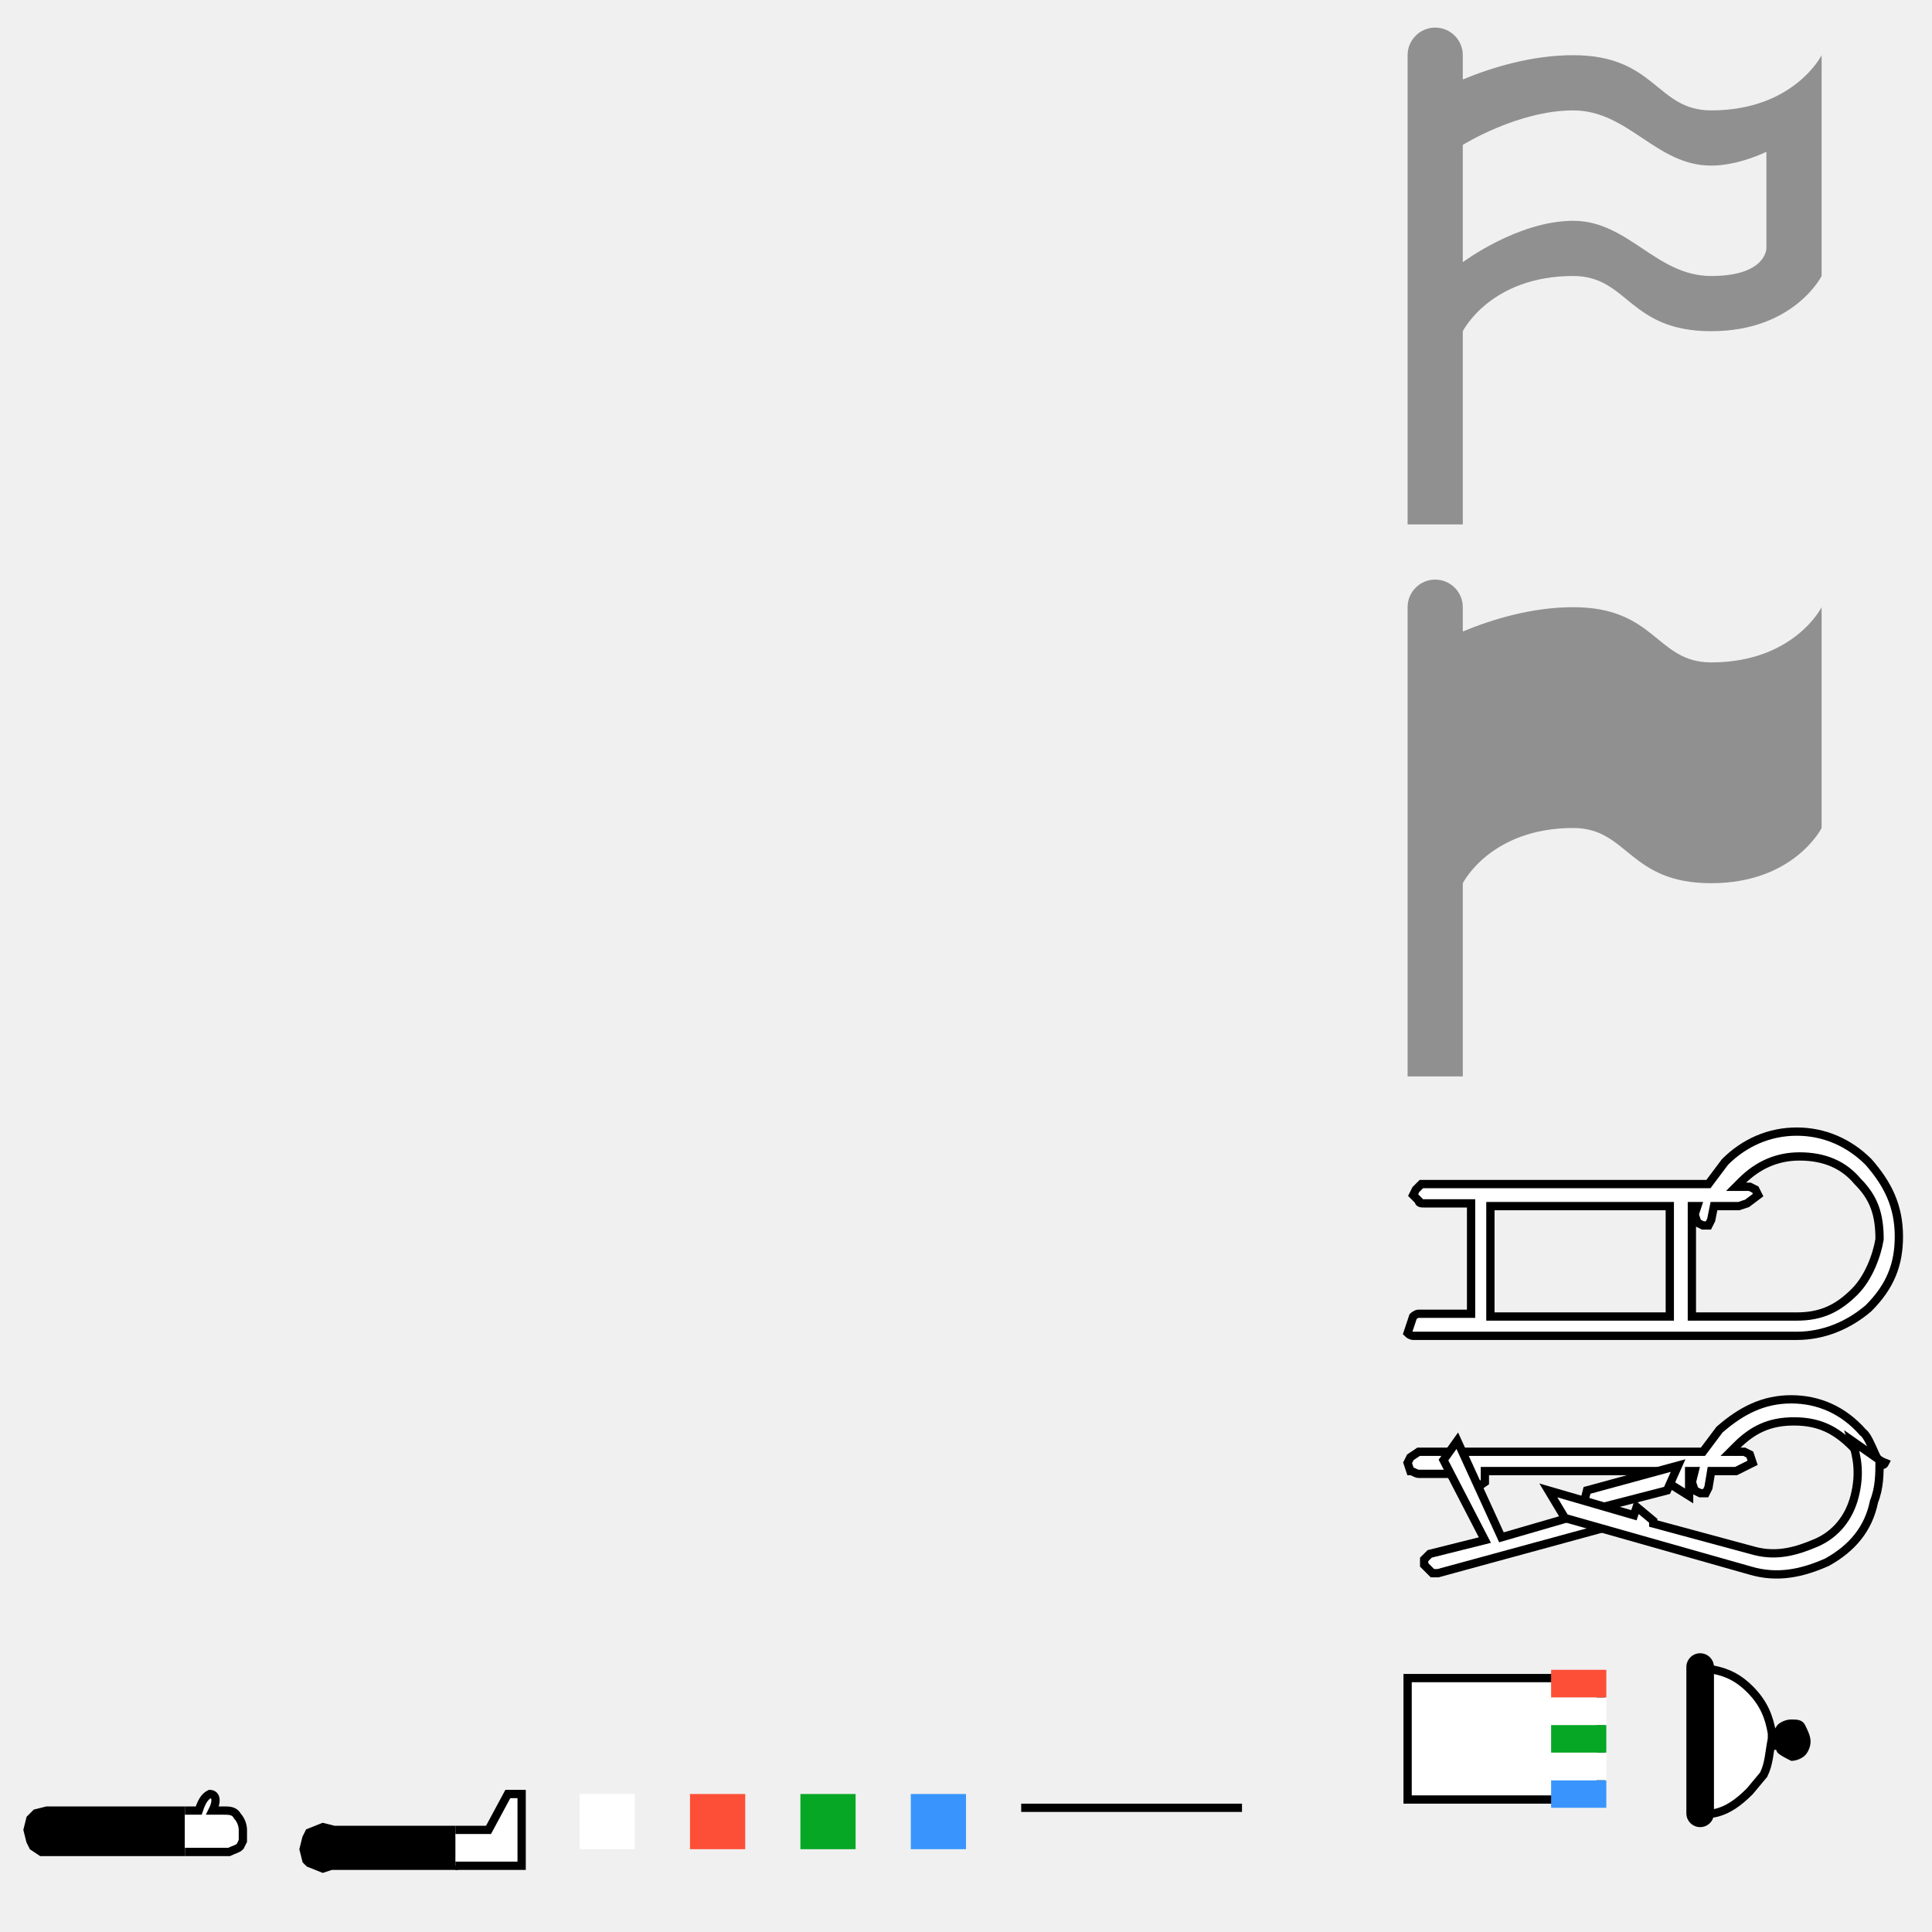
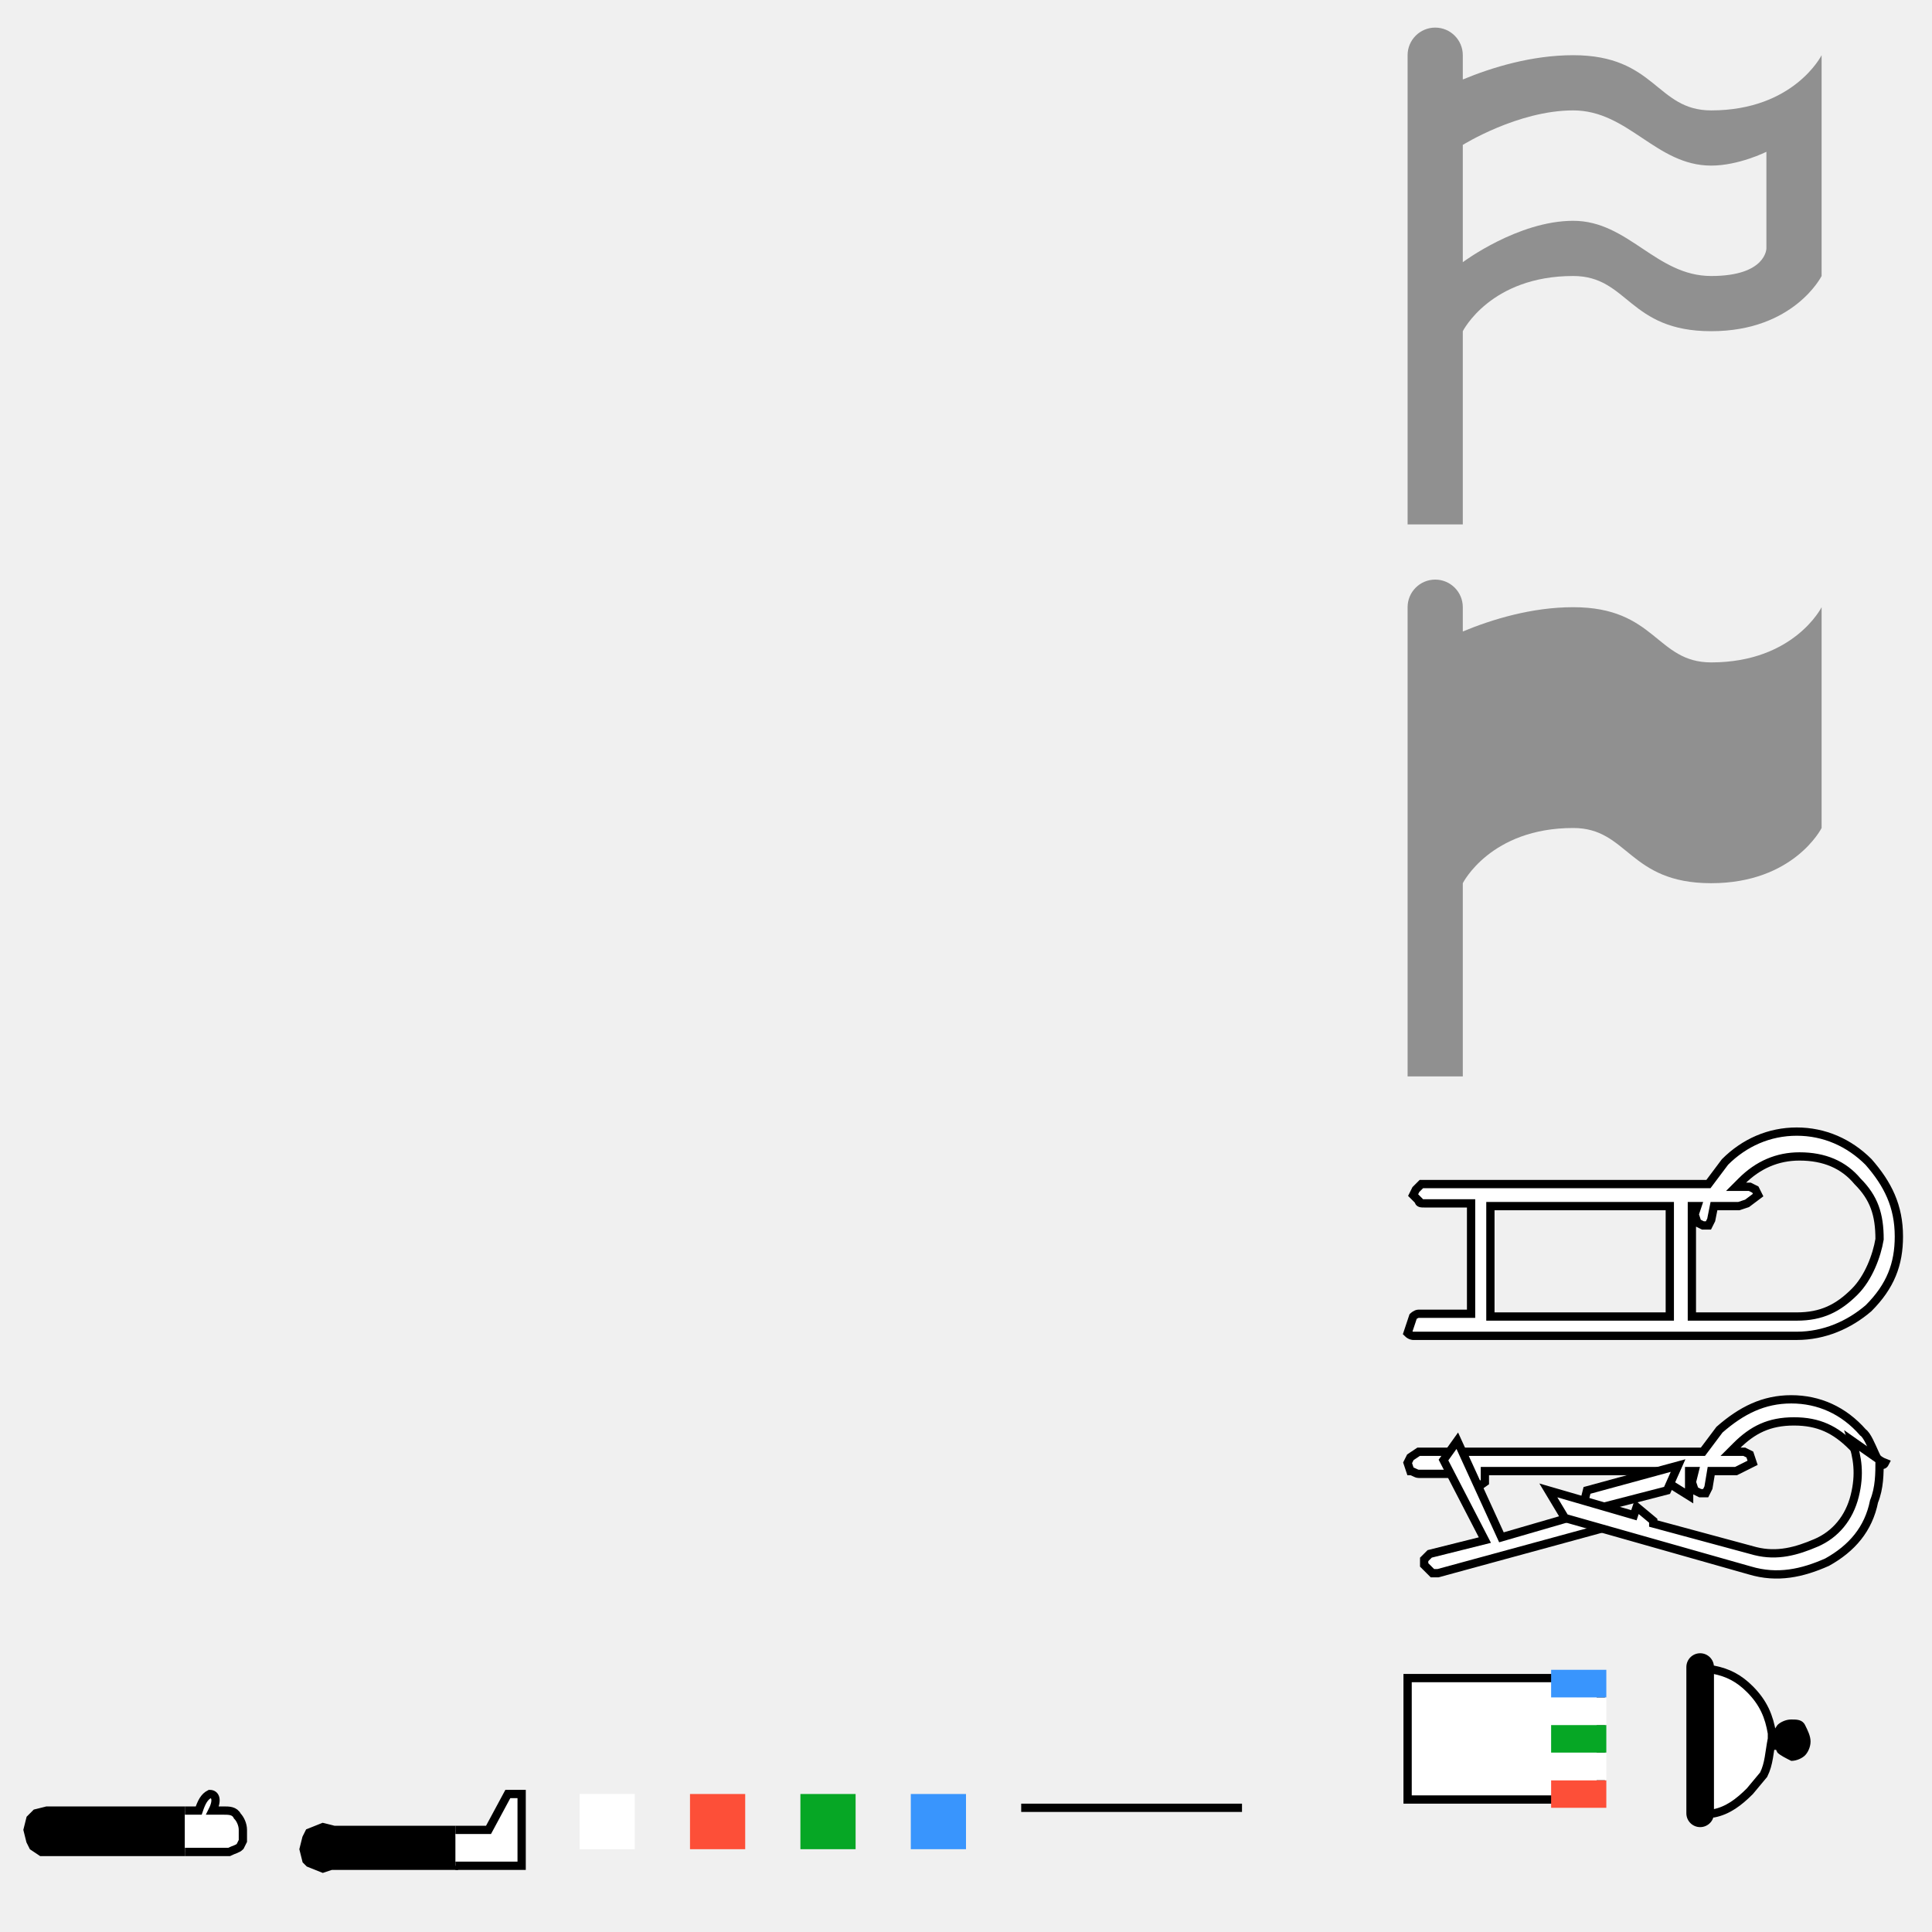
<svg xmlns="http://www.w3.org/2000/svg" xmlns:ns2="https://www.linerider.com" xmlns:xlink="http://www.w3.org/1999/xlink" viewBox="0 0 70 70" width="70" height="70" version="1.1">
  <style type="text/css">
    .lr-anchor {
      display: none;
      stroke-width: 0.2px;
      stroke: red;
      fill: cyan;
    }
    .lr-bbox {
      display: none;
      stroke-width: 0.2px;
      stroke: blue;
      fill: none;
    }
    .no-fill {
      fill: none;
    }
    .flag {
      fill: rgba(0,0,0,0.4);
    }
    .outline {
      stroke: black;
      stroke-width: 0.3;
    }
    .face .skin {
      fill: white;
    }
    .face .hair {
      fill: black;
    }
    .eye {
      fill: black;
    }
    .torso {
      fill: white;
    }
    .neck .odd {
      fill: white;
    }
    .scarf0 {
      fill: white;
    }
    .scarf1 {
-       fill: #3995FD;
+       fill: #FD4F38;
    }
    .scarf3 {
      fill: #06A725;
    }
    .scarf5 {
-       fill: #FD4F38;
+       fill: #3995FD;
    }
    .hat .ball {
      fill: black;
    }
    .hat .top {
      fill: white;
    }
    .hat .bottom {
      stroke: black;
      stroke-width: 1;
      stroke-linecap: round;
    }
    .sled {
      fill: white;
    }
    .arm .sleeve {
      fill: black;
    }
    .arm .hand {
      fill: white;
    }
    .leg .pants {
      fill: black;
    }
    .leg .foot {
      fill: white;
    }
  </style>
  <defs>
    <path id="eye" class="eye" d="M8.9,1.1L8.5,1L8.1,1.1L8,1.5l0.1,0.4C8.3,2,8.3,2,8.5,2s0.2,0,0.4-0.1L9,1.5L8.9,1.1z" />
    <rect id="closed-eye" class="eye" x="8.2" y="0.9" width="0.4" height="1.2" />
    <g id="face-sides" class="face">
      <rect class="skin" x="7" y="-0.3" width="3.1" height="9.9" />
      <rect id="hair" class="hair" x="7" y="-5.1" width="3.1" height="4.9" />
      <use class="hair" xlink:href="#hair" x="0" y="10.8" />
    </g>
    <g id="face" class="face">
      <use xlink:href="#face-sides" />
      <use class="right" xlink:href="#eye" />
      <use class="left" xlink:href="#eye" x="0" y="2.4" />
    </g>
    <g id="face-blinking" class="face">
      <use xlink:href="#face-sides" />
      <use class="right" xlink:href="#closed-eye" />
      <use class="left" xlink:href="#closed-eye" x="0" y="2.4" />
    </g>
    <g id="sled" class="sled outline">
      <path class="whole" d="M16.2-1.2c-0.7-0.7-1.6-1.1-2.6-1.1c-1,0-1.9,0.4-2.6,1.1l-0.6,0.8H0l-0.2,0.2L-0.3,0l0.2,0.2c0,0.1,0.1,0.1,0.2,0.1h1.7v4h-1.9c-0.1,0-0.2,0.1-0.2,0.1l-0.1,0.3L-0.5,5c0.1,0.1,0.2,0.1,0.2,0.1h13.9c1,0,1.9-0.4,2.6-1c0.8-0.8,1.1-1.6,1.1-2.6C17.3,0.4,16.9-0.4,16.2-1.2z M9,4.4H2.5v-4H9V4.4zM15.7,3.5c-0.6,0.6-1.2,0.9-2.1,0.9H9.8v-4H10L9.9,0.7L10,1l0.2,0.1l0.2,0l0.1-0.2l0.1-0.5h0.9l0.3-0.1L12.2,0l-0.1-0.2l-0.2-0.1h-0.5l0.2-0.2c0.6-0.6,1.3-0.9,2.1-0.9c0.9,0,1.6,0.3,2.1,0.9c0.6,0.6,0.8,1.2,0.8,2.1C16.5,2.2,16.2,3,15.7,3.5z" />
    </g>
    <g id="broken-sled" class="sled broke outline">
      <path class="top" d="M10.9-1.2l-0.6,0.8H0l-0.3,0.2L-0.4,0l0.1,0.3C-0.2,0.3-0.1,0.4,0,0.4h1.7v0.8l0.7-0.5V0.3H9v0.4l0.8,0.5V0.3H10L9.9,0.7L10,1l0.2,0.1l0.2,0l0.1-0.2l0.1-0.6h0.9l0.2-0.1L12.1,0L12-0.3l-0.2-0.1h-0.5l0.2-0.2c0.6-0.6,1.2-0.9,2.1-0.9s1.5,0.3,2.1,0.9l0.2,0.2L16.9,0c-0.2,0.4-0.5-0.9-0.8-1.1c-0.7-0.8-1.6-1.2-2.6-1.2S11.7-1.9,10.9-1.2z" />
      <path class="tail" d="M1.4-0.8L0.9-0.1l1.5,2.9L0.4,3.3L0.2,3.5c0,0.1,0,0.2,0,0.2L0.5,4h0.2l6.6-1.8L6.1,1.8L3,2.7L1.4-0.8z" />
      <path class="middle" d="M5.9,1.8L9,1l0.4-0.9L6.1,1L5.9,1.8z" />
      <path class="nose" d="M16.7-0.1l-1-0.7c0.2,0.6,0.3,1.2,0.1,2c-0.2,0.8-0.7,1.4-1.4,1.7S13,3.4,12.2,3.2l-3.7-1V2.1L7.9,1.6L7.8,1.9L4.7,1l0.6,1L12,3.9C13,4.2,13.9,4,14.8,3.6c0.9-0.5,1.5-1.2,1.7-2.2C16.7,0.9,16.7,0.4,16.7-0.1z" />
    </g>
    <g id="leg" class="leg outline">
      <path class="pants" d="M4.8-0.7H0.4L0-0.8l-0.5,0.2l-0.1,0.2L-0.7,0l0.1,0.4l0.1,0.1L0,0.7l0.3-0.1h4.6" />
      <path class="foot" d="M4.8,0.6h2.4v-2.6L6.7-2L6-0.7H4.8" />
    </g>
    <g id="body">
      <rect class="torso outline" x="0" y="-2.2" width="7" height="4.4" />
      <g class="neck">
        <rect class="scarf1 even" stroke-width="0" x="5.2" y="1.5" width="2" height="1" />
        <rect class="scarf2 odd" stroke-width="0" x="5.2" y="0.5" width="2" height="1" />
        <rect class="scarf3 even" stroke-width="0" x="5.2" y="-0.5" width="2" height="1" />
        <rect class="scarf4 odd" stroke-width="0" x="5.2" y="-1.5" width="2" height="1" />
        <rect class="scarf5 even" stroke-width="0" x="5.2" y="-2.5" width="2" height="1" />
      </g>
      <g class="hat">
        <path class="top outline" d="M13.2,0.4V-0.2c-0.1-0.6-0.3-1.1-0.8-1.6C12-2.2,11.6-2.4,11.1-2.5l-0.2,0h-0.3v5.2h0.5V2.7c0.5-0.1,0.9-0.4,1.3-0.8l0.5-0.6C13.1,0.9,13.1,0.5,13.2,0z" />
        <path class="bottom" d="M10.6-2.6v5.3" />
        <path class="ball" d="M13.2,0L13.2,0v0.2l0.1,0.1l0.1,0.2c0.1,0.1,0.3,0.2,0.5,0.3c0.2,0,0.4-0.1,0.5-0.2c0.1-0.1,0.2-0.3,0.2-0.5c0-0.2-0.1-0.4-0.2-0.6s-0.3-0.2-0.5-0.2s-0.4,0.1-0.5,0.2l-0.2,0.3V0z" />
      </g>
    </g>
    <g id="arm" class="arm outline">
      <path class="sleeve" d="M5-0.7H0l-0.4,0.1l-0.2,0.2L-0.7,0l0.1,0.4l0.1,0.2l0.3,0.2H0h5" />
      <path class="hand" d="M5,0.8h1.6c0.2-0.1,0.3-0.1,0.4-0.2L7.1,0.4L7.1,0c0-0.2-0.1-0.4-0.2-0.5C6.8-0.7,6.6-0.7,6.4-0.7L6-0.7c0.2-0.4,0.1-0.6-0.1-0.6C5.7-1.2,5.6-1,5.5-0.7H5" />
    </g>
    <path id="flag" class="flag" transform="translate(-6 -21)" d="M6,3A1,1 0 0,1 7,4V4.88C8.06,4.44 9.5,4 11,4C14,4 14,6 16,6C19,6 20,4 20,4V12C20,12 19,14 16,14C13,14 13,12 11,12C8,12 7,14 7,14V21H5V4A1,1 0 0,1 6,3Z" />
    <path id="start-flag" class="flag" transform="translate(-6 -21)" d="M6,3A1,1 0 0,1 7,4V4.88C8.06,4.44 9.5,4 11,4C14,4 14,6 16,6C19,6 20,4 20,4V12C20,12 19,14 16,14C13,14 13,12 11,12C8,12 7,14 7,14V21H5V4A1,1 0 0,1 6,3M7,7.25V11.5C7,11.5 9,10 11,10C13,10 14,12 16,12C18,12 18,11 18,11V7.5C18,7.5 17,8 16,8C14,8 13,6 11,6C9,6 7,7.25 7,7.25Z" />
  </defs>
  <g class="lr-entity" ns2:entity="flag">
    <g class="lr-sprite" ns2:anchor="START_FLAG">
      <use x="52" y="19" xlink:href="#start-flag" />
      <circle class="lr-anchor" cx="52" cy="19" r="0.5" />
      <rect class="lr-bbox" x="50" y="0" width="17" height="20" />
    </g>
    <g class="lr-sprite" ns2:anchor="FLAG">
      <use x="52" y="39" xlink:href="#flag" />
      <circle class="lr-anchor" cx="52" cy="39" r="0.5" />
      <rect class="lr-bbox" x="50" y="20" width="17" height="20" />
    </g>
  </g>
  <g class="lr-entity" ns2:entity="rider">
    <g class="lr-sprite lr-stretch" ns2:anchor="SHOULDER" ns2:lookAt="SCARF_0" id="base-scarf">
      <rect class="scarf0" x="21" y="65" width="2" height="2" />
      <circle class="lr-anchor" cx="21" cy="66" r="0.5" />
      <rect class="lr-bbox" x="20" y="64" width="4" height="4" />
    </g>
    <g class="lr-sprite" ns2:copy="base-scarf" ns2:anchor="SCARF_0" ns2:lookAt="SCARF_1" />
    <g class="lr-sprite lr-stretch" ns2:anchor="SCARF_1" ns2:lookAt="SCARF_2">
-       <rect class="scarf5" x="25" y="65" width="2" height="2" />
+       <rect class="scarf1" x="25" y="65" width="2" height="2" />
      <circle class="lr-anchor" cx="25" cy="66" r="0.5" />
      <rect class="lr-bbox" x="24" y="64" width="4" height="4" />
    </g>
    <g class="lr-sprite" ns2:copy="base-scarf" ns2:anchor="SCARF_2" ns2:lookAt="SCARF_3" />
    <g class="lr-sprite lr-stretch" ns2:anchor="SCARF_3" ns2:lookAt="SCARF_4">
      <rect class="scarf3" x="29" y="65" width="2" height="2" />
      <circle class="lr-anchor" cx="29" cy="66" r="0.5" />
      <rect class="lr-bbox" x="28" y="64" width="4" height="4" />
    </g>
    <g class="lr-sprite" ns2:copy="base-scarf" ns2:anchor="SCARF_4" ns2:lookAt="SCARF_5" />
    <g class="lr-sprite lr-stretch" ns2:anchor="SCARF_5" ns2:lookAt="SCARF_6">
-       <rect class="scarf1" x="33" y="65" width="2" height="2" />
+       <rect class="scarf5" x="33" y="65" width="2" height="2" />
      <circle class="lr-anchor" cx="33" cy="66" r="0.5" />
      <rect class="lr-bbox" x="32" y="64" width="4" height="4" />
    </g>
    <g class="lr-sprite" ns2:params="broken" ns2:anchor="PEG" ns2:lookAt="STRING">
      <g ns2:param-broken="0">
        <use x="51.5" y="43.3" xlink:href="#sled" />
        <circle class="lr-anchor" cx="51.5" cy="43.3" r="0.5" />
        <rect class="lr-bbox" x="50" y="40" width="19.8" height="9.4" />
      </g>
      <g ns2:param-broken="1">
        <use x="51.4" y="53" xlink:href="#broken-sled" />
        <circle class="lr-anchor" cx="51.4" cy="53" r="0.5" />
        <rect class="lr-bbox" x="50" y="49.7" width="19.3" height="8.5" />
      </g>
    </g>
    <g class="lr-sprite" ns2:anchor="BUTT" ns2:lookAt="LFOOT" id="base-leg">
      <use x="11.7" y="67" xlink:href="#leg" />
      <circle class="lr-anchor" cx="11.7" cy="67" r="0.5" />
      <rect class="lr-bbox" x="10" y="64" width="9.9" height="4.7" />
    </g>
    <g class="lr-sprite lr-stretch" ns2:params="crashed" ns2:anchor="LHAND" ns2:lookAt="STRING" id="base-string">
      <g ns2:param-crashed="0">
        <line id="debug" x1="37" y1="65.5" x2="45" y2="65.5" stroke-width="0.3" stroke="black" />
        <circle class="lr-anchor" cx="37" cy="65.5" r="0.5" />
        <rect class="lr-bbox" x="36" y="64" width="10" height="3" />
      </g>
      <g class="lr-null" ns2:param-crashed="1" />
    </g>
    <g class="lr-sprite" ns2:anchor="SHOULDER" ns2:lookAt="LHAND" id="base-arm">
      <use x="1.7" y="66.3" xlink:href="#arm" />
      <circle class="lr-anchor" cx="1.7" cy="66.3" r="0.5" />
      <rect class="lr-bbox" x="0" y="64" width="9.8" height="4.1" />
    </g>
    <g class="lr-sprite" ns2:copy="base-leg" ns2:anchor="BUTT" ns2:lookAt="RFOOT" />
    <g class="lr-sprite" ns2:params="rotation blinking" ns2:anchor="BUTT" ns2:lookAt="SHOULDER" id="face-group">
    </g>
    <g class="lr-sprite" ns2:anchor="BUTT" ns2:lookAt="SHOULDER">
      <use x="51" y="63" xlink:href="#body" />
      <circle class="lr-anchor" cx="51" cy="63" r="0.5" />
      <rect class="lr-bbox" x="50" y="59" width="16.6" height="8.1" />
    </g>
    <g class="lr-sprite" ns2:copy="base-string" ns2:anchor="RHAND" ns2:lookAt="STRING" />
    <g class="lr-sprite" ns2:copy="base-arm" ns2:anchor="SHOULDER" ns2:lookAt="RHAND" />
  </g>
</svg>
